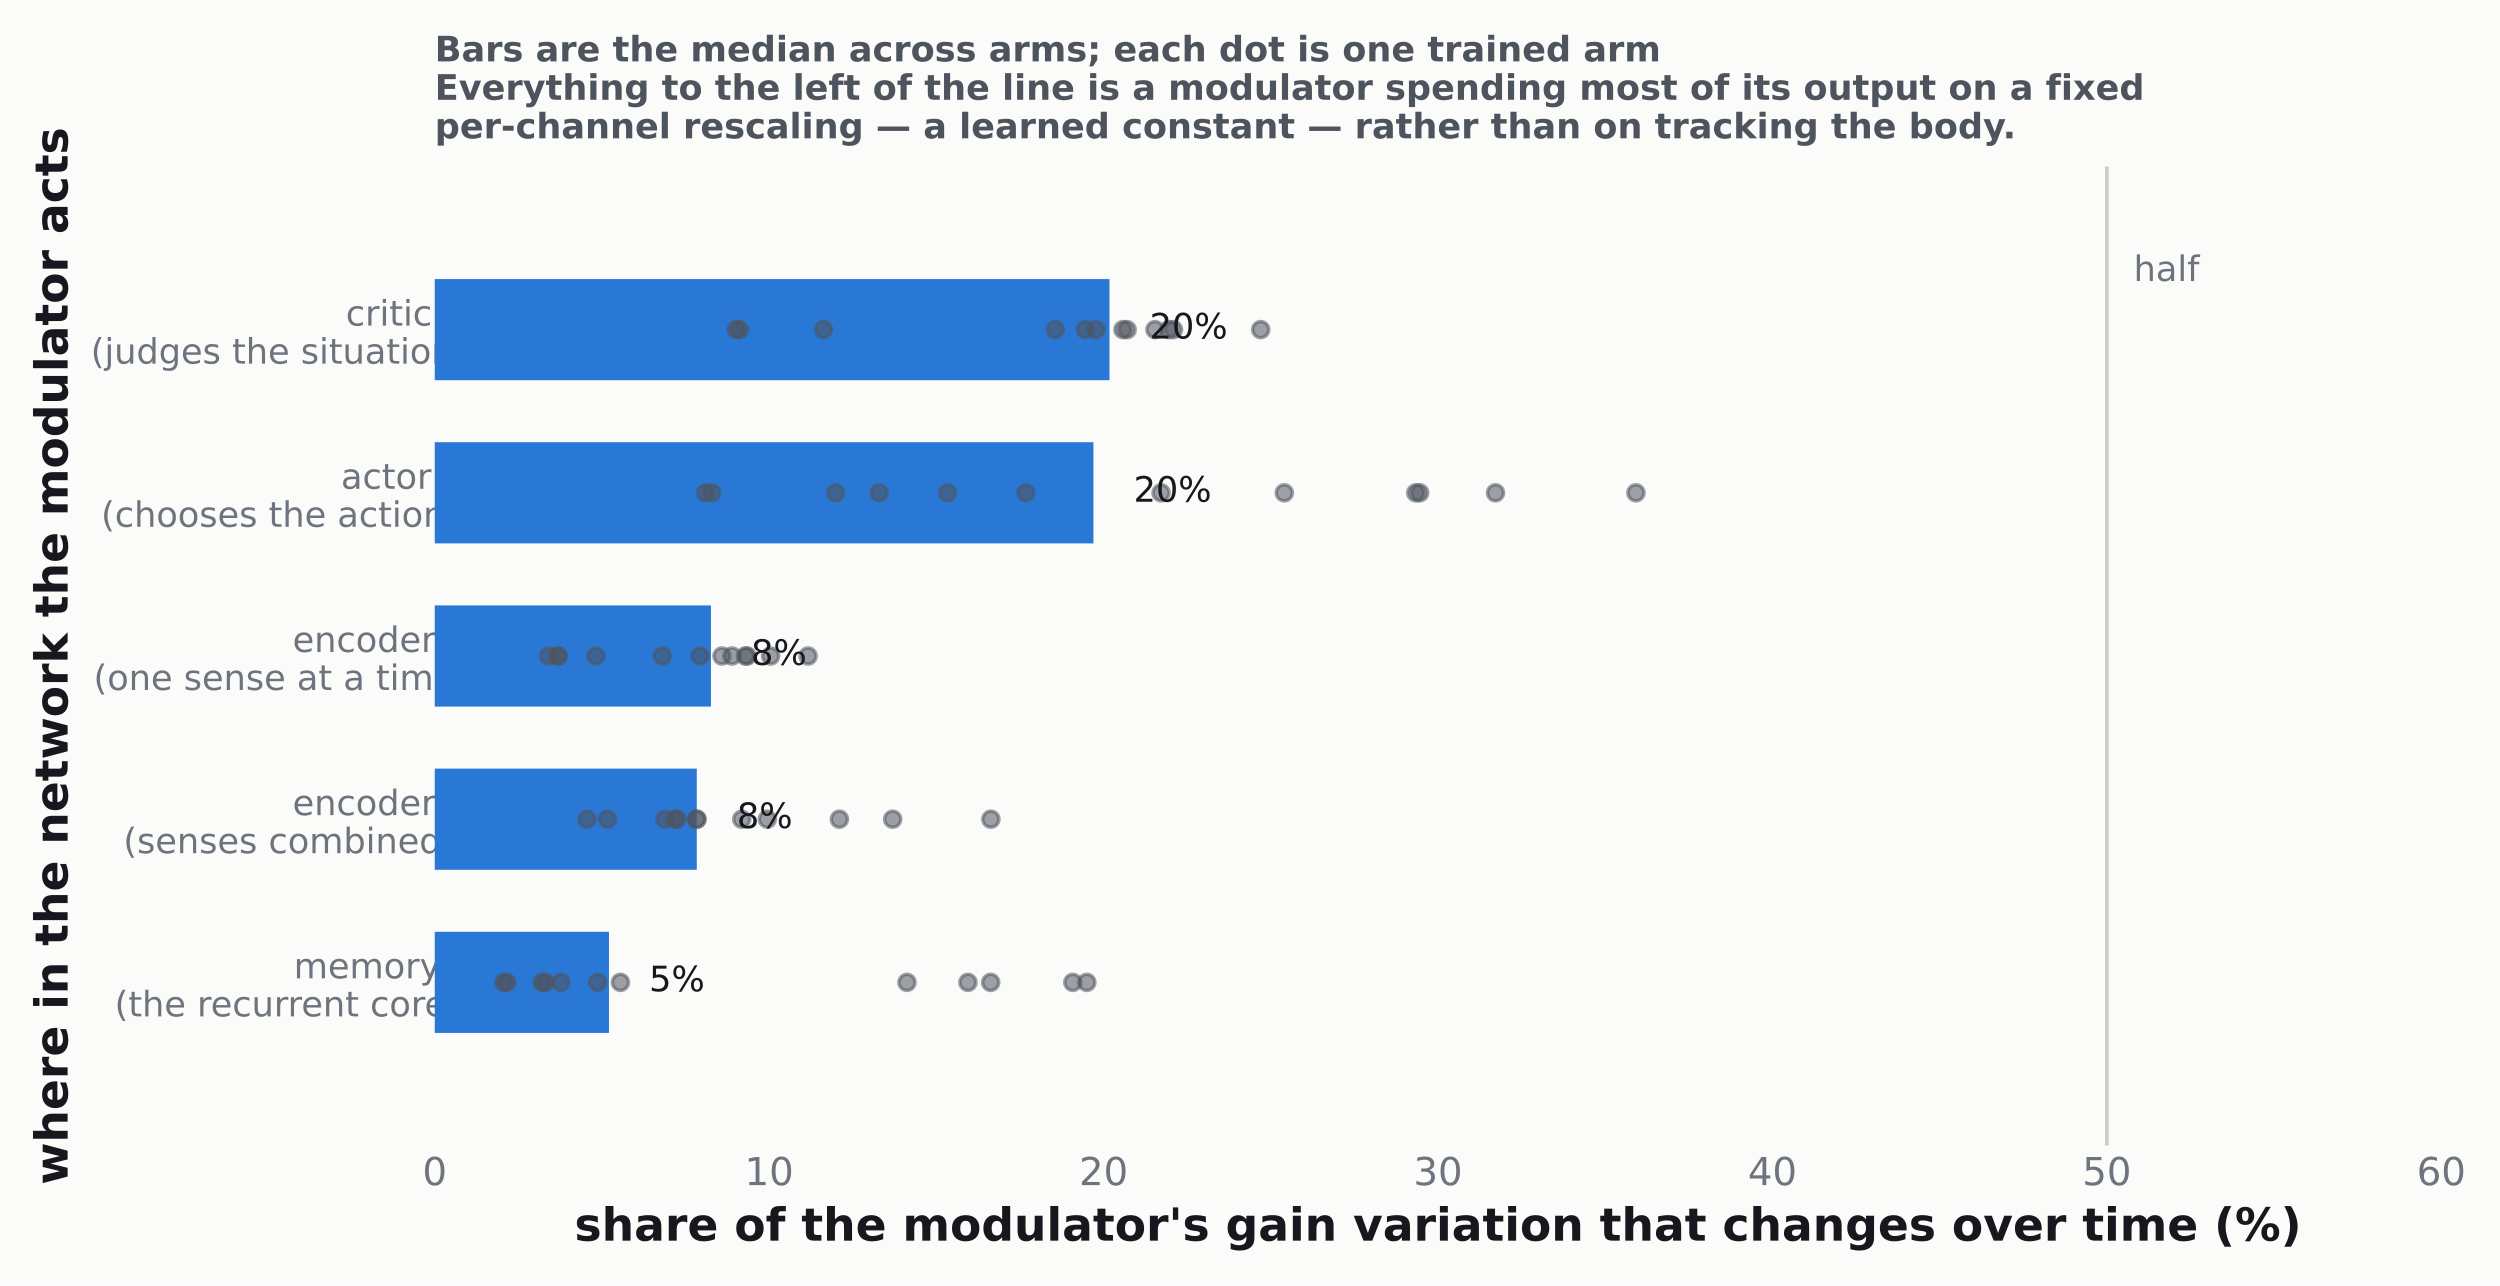
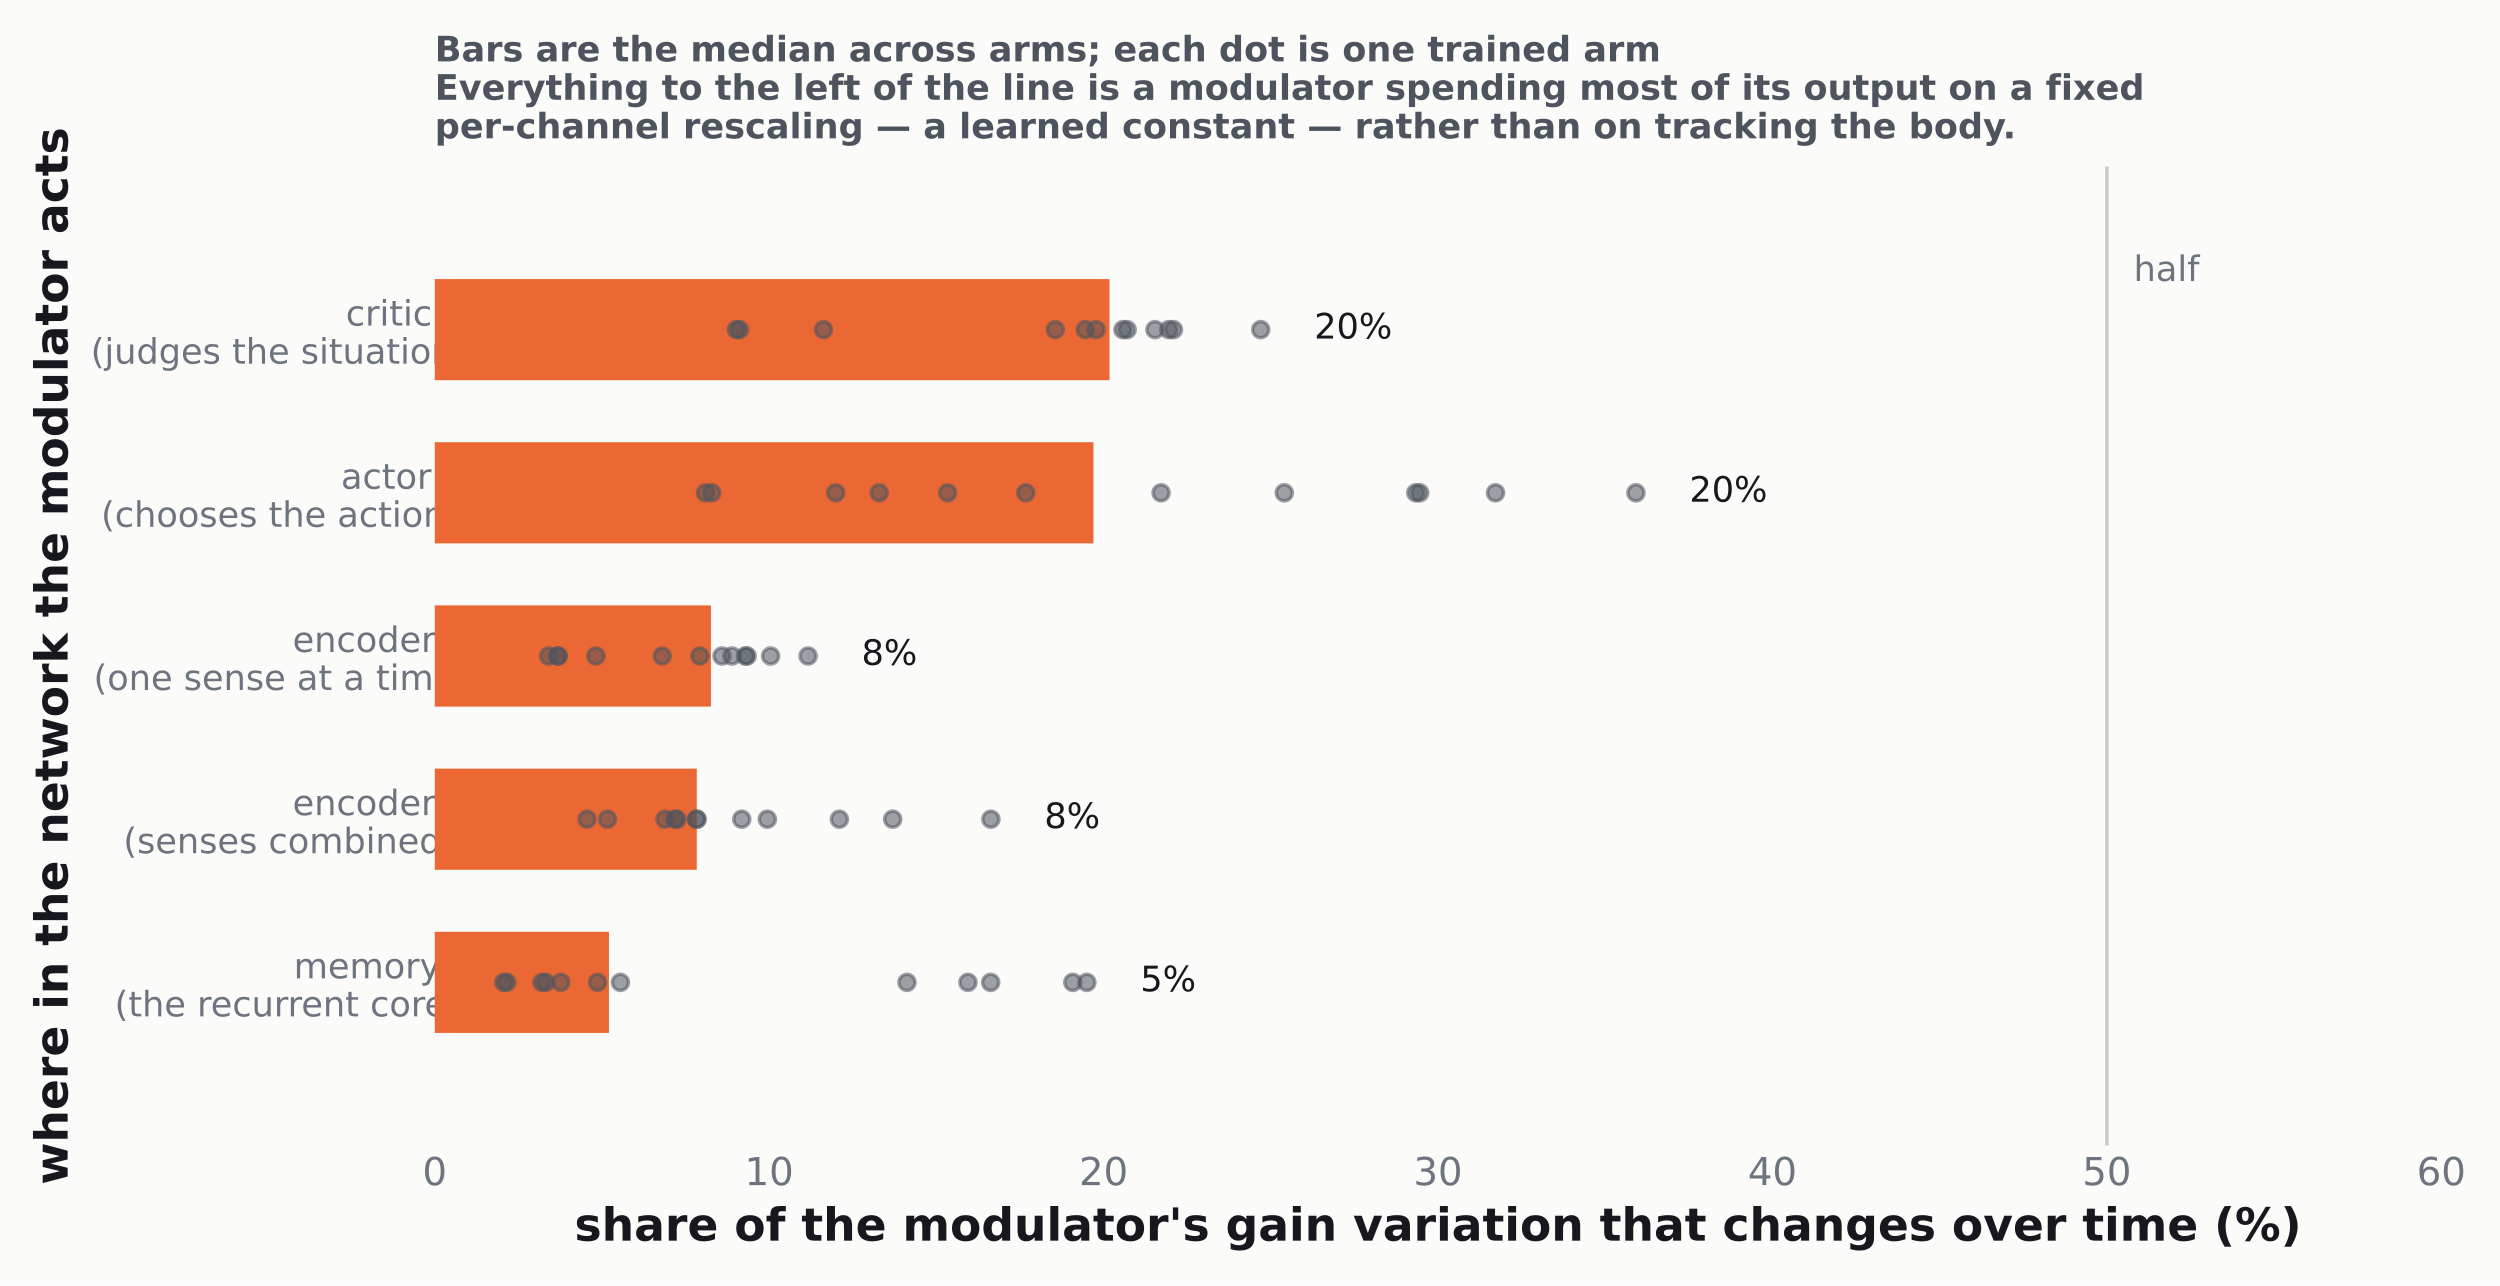
<svg xmlns="http://www.w3.org/2000/svg" xmlns:xlink="http://www.w3.org/1999/xlink" width="712.341pt" height="366.328pt" viewBox="0 0 712.341 366.328" version="1.1">
  <defs>
    <style type="text/css">*{stroke-linejoin: round; stroke-linecap: butt}</style>
  </defs>
  <g id="figure_1">
    <g id="patch_1">
      <path d="M 0 366.328  L 712.341 366.328  L 712.341 0  L 0 0  z " style="fill: #fbfbfa" />
    </g>
    <g id="axes_1">
      <g id="patch_2">
        <path d="M 123.875 326.413  L 695.611 326.413  L 695.611 47.423  L 123.875 47.423  z " style="fill: #fbfbfa" />
      </g>
      <g id="matplotlib.axis_1">
        <g id="xtick_1">
          <g id="line2d_1" />
          <g id="text_1">
            <text style="font-size: 11px; font-family: 'Pretendard', 'system-ui', 'DejaVu Sans', sans-serif; text-anchor: middle; fill: #6e747e" x="123.875" y="337.691" transform="rotate(-0 123.8753 337.6907)">0</text>
          </g>
        </g>
        <g id="xtick_2">
          <g id="line2d_2" />
          <g id="text_2">
            <text style="font-size: 11px; font-family: 'Pretendard', 'system-ui', 'DejaVu Sans', sans-serif; text-anchor: middle; fill: #6e747e" x="219.165" y="337.691" transform="rotate(-0 219.1646 337.6907)">10</text>
          </g>
        </g>
        <g id="xtick_3">
          <g id="line2d_3" />
          <g id="text_3">
            <text style="font-size: 11px; font-family: 'Pretendard', 'system-ui', 'DejaVu Sans', sans-serif; text-anchor: middle; fill: #6e747e" x="314.454" y="337.691" transform="rotate(-0 314.4539 337.6907)">20</text>
          </g>
        </g>
        <g id="xtick_4">
          <g id="line2d_4" />
          <g id="text_4">
            <text style="font-size: 11px; font-family: 'Pretendard', 'system-ui', 'DejaVu Sans', sans-serif; text-anchor: middle; fill: #6e747e" x="409.743" y="337.691" transform="rotate(-0 409.7433 337.6907)">30</text>
          </g>
        </g>
        <g id="xtick_5">
          <g id="line2d_5" />
          <g id="text_5">
            <text style="font-size: 11px; font-family: 'Pretendard', 'system-ui', 'DejaVu Sans', sans-serif; text-anchor: middle; fill: #6e747e" x="505.033" y="337.691" transform="rotate(-0 505.0326 337.6907)">40</text>
          </g>
        </g>
        <g id="xtick_6">
          <g id="line2d_6" />
          <g id="text_6">
            <text style="font-size: 11px; font-family: 'Pretendard', 'system-ui', 'DejaVu Sans', sans-serif; text-anchor: middle; fill: #6e747e" x="600.322" y="337.691" transform="rotate(-0 600.3219 337.6907)">50</text>
          </g>
        </g>
        <g id="xtick_7">
          <g id="line2d_7" />
          <g id="text_7">
            <text style="font-size: 11px; font-family: 'Pretendard', 'system-ui', 'DejaVu Sans', sans-serif; text-anchor: middle; fill: #6e747e" x="695.611" y="337.691" transform="rotate(-0 695.6112 337.6907)">60</text>
          </g>
        </g>
        <g id="text_8">
          <text style="font-weight: 600; font-size: 13px; font-family: 'Pretendard', 'system-ui', 'DejaVu Sans', sans-serif; text-anchor: middle; fill: #16181d" x="409.743" y="353.518" transform="rotate(-0 409.7433 353.5184)">share of the modulator's gain variation that changes over time (%)</text>
        </g>
      </g>
      <g id="matplotlib.axis_2">
        <g id="ytick_1">
          <g id="line2d_8" />
          <g id="text_9">
            <text style="font-size: 10px; font-family: 'Pretendard', 'system-ui', 'DejaVu Sans', sans-serif; fill: #6e747e" transform="translate(83.70188 278.7673)">memory</text>
            <text style="font-size: 10px; font-family: 'Pretendard', 'system-ui', 'DejaVu Sans', sans-serif; fill: #6e747e" transform="translate(32.66281 289.6076)">(the recurrent core)</text>
          </g>
        </g>
        <g id="ytick_2">
          <g id="line2d_9" />
          <g id="text_10">
            <text style="font-size: 10px; font-family: 'Pretendard', 'system-ui', 'DejaVu Sans', sans-serif; fill: #6e747e" transform="translate(83.38 232.269)">encoder</text>
            <text style="font-size: 10px; font-family: 'Pretendard', 'system-ui', 'DejaVu Sans', sans-serif; fill: #6e747e" transform="translate(35.14719 243.1093)">(senses combined)</text>
          </g>
        </g>
        <g id="ytick_3">
          <g id="line2d_10" />
          <g id="text_11">
            <text style="font-size: 10px; font-family: 'Pretendard', 'system-ui', 'DejaVu Sans', sans-serif; fill: #6e747e" transform="translate(83.38 185.7706)">encoder</text>
            <text style="font-size: 10px; font-family: 'Pretendard', 'system-ui', 'DejaVu Sans', sans-serif; fill: #6e747e" transform="translate(26.66125 196.6109)">(one sense at a time)</text>
          </g>
        </g>
        <g id="ytick_4">
          <g id="line2d_11" />
          <g id="text_12">
            <text style="font-size: 10px; font-family: 'Pretendard', 'system-ui', 'DejaVu Sans', sans-serif; fill: #6e747e" transform="translate(97.16125 139.2722)">actor</text>
            <text style="font-size: 10px; font-family: 'Pretendard', 'system-ui', 'DejaVu Sans', sans-serif; fill: #6e747e" transform="translate(28.81125 150.1125)">(chooses the action)</text>
          </g>
        </g>
        <g id="ytick_5">
          <g id="line2d_12" />
          <g id="text_13">
            <text style="font-size: 10px; font-family: 'Pretendard', 'system-ui', 'DejaVu Sans', sans-serif; fill: #6e747e" transform="translate(98.53625 92.77384)">critic</text>
            <text style="font-size: 10px; font-family: 'Pretendard', 'system-ui', 'DejaVu Sans', sans-serif; fill: #6e747e" transform="translate(25.86125 103.6142)">(judges the situation)</text>
          </g>
        </g>
        <g id="text_14">
          <text style="font-weight: 600; font-size: 13px; font-family: 'Pretendard', 'system-ui', 'DejaVu Sans', sans-serif; text-anchor: middle; fill: #16181d" x="19.271" y="186.918" transform="rotate(-90 19.27141 186.9182)">where in the network the modulator acts</text>
        </g>
      </g>
      <g id="patch_3">
-         <path d="M 123.875 294.329  L 173.517 294.329  L 173.517 265.5  L 123.875 265.5  z " clip-path="url(#p8b652c68e7)" style="fill: #2a78d6" />
+         <path d="M 123.875 294.329  L 173.517 294.329  L 173.517 265.5  L 123.875 265.5  z " clip-path="url(#p36684a3e9f)" style="fill: #eb6834" />
      </g>
      <g id="patch_4">
-         <path d="M 123.875 247.831  L 198.539 247.831  L 198.539 219.002  L 123.875 219.002  z " clip-path="url(#p8b652c68e7)" style="fill: #2a78d6" />
+         <path d="M 123.875 247.831  L 198.539 247.831  L 198.539 219.002  L 123.875 219.002  z " clip-path="url(#p36684a3e9f)" style="fill: #eb6834" />
      </g>
      <g id="patch_5">
-         <path d="M 123.875 201.333  L 202.574 201.333  L 202.574 172.504  L 123.875 172.504  z " clip-path="url(#p8b652c68e7)" style="fill: #2a78d6" />
+         <path d="M 123.875 201.333  L 202.574 201.333  L 202.574 172.504  L 123.875 172.504  z " clip-path="url(#p36684a3e9f)" style="fill: #eb6834" />
      </g>
      <g id="patch_6">
-         <path d="M 123.875 154.834  L 311.561 154.834  L 311.561 126.005  L 123.875 126.005  z " clip-path="url(#p8b652c68e7)" style="fill: #2a78d6" />
+         <path d="M 123.875 154.834  L 311.561 154.834  L 311.561 126.005  L 123.875 126.005  z " clip-path="url(#p36684a3e9f)" style="fill: #eb6834" />
      </g>
      <g id="patch_7">
-         <path d="M 123.875 108.336  L 316.137 108.336  L 316.137 79.507  L 123.875 79.507  z " clip-path="url(#p8b652c68e7)" style="fill: #2a78d6" />
+         <path d="M 123.875 108.336  L 316.137 108.336  L 316.137 79.507  L 123.875 79.507  z " clip-path="url(#p36684a3e9f)" style="fill: #eb6834" />
      </g>
      <g id="line2d_13">
-         <path d="M 600.322 326.413  L 600.322 47.423  " clip-path="url(#p8b652c68e7)" style="fill: none; stroke: #c9cdc9; stroke-linecap: round" />
+         <path d="M 600.322 326.413  L 600.322 47.423  " clip-path="url(#p36684a3e9f)" style="fill: none; stroke: #c9cdc9; stroke-linecap: round" />
      </g>
      <g id="line2d_14">
        <defs>
-           <path id="m9e9b6fd2a0" d="M 0 2.3  C 0.61 2.3 1.195 2.058 1.626 1.626  C 2.058 1.195 2.3 0.61 2.3 0  C 2.3 -0.61 2.058 -1.195 1.626 -1.626  C 1.195 -2.058 0.61 -2.3 0 -2.3  C -0.61 -2.3 -1.195 -2.058 -1.626 -1.626  C -2.058 -1.195 -2.3 -0.61 -2.3 0  C -2.3 0.61 -2.058 1.195 -1.626 1.626  C -1.195 2.058 -0.61 2.3 0 2.3  z " style="stroke: #4e545e; stroke-opacity: 0.55" />
+           <path id="m32b372a79d" d="M 0 2.3  C 0.61 2.3 1.195 2.058 1.626 1.626  C 2.058 1.195 2.3 0.61 2.3 0  C 2.3 -0.61 2.058 -1.195 1.626 -1.626  C 1.195 -2.058 0.61 -2.3 0 -2.3  C -0.61 -2.3 -1.195 -2.058 -1.626 -1.626  C -2.058 -1.195 -2.3 -0.61 -2.3 0  C -2.3 0.61 -2.058 1.195 -1.626 1.626  C -1.195 2.058 -0.61 2.3 0 2.3  z " style="stroke: #4e545e; stroke-opacity: 0.55" />
        </defs>
-         <g clip-path="url(#p8b652c68e7)">
-           <use xlink:href="#m9e9b6fd2a0" x="170.252" y="279.915" style="fill: #4e545e; fill-opacity: 0.55; stroke: #4e545e; stroke-opacity: 0.55" />
-           <use xlink:href="#m9e9b6fd2a0" x="154.413" y="279.915" style="fill: #4e545e; fill-opacity: 0.55; stroke: #4e545e; stroke-opacity: 0.55" />
-           <use xlink:href="#m9e9b6fd2a0" x="159.809" y="279.915" style="fill: #4e545e; fill-opacity: 0.55; stroke: #4e545e; stroke-opacity: 0.55" />
-           <use xlink:href="#m9e9b6fd2a0" x="155.477" y="279.915" style="fill: #4e545e; fill-opacity: 0.55; stroke: #4e545e; stroke-opacity: 0.55" />
-           <use xlink:href="#m9e9b6fd2a0" x="144.422" y="279.915" style="fill: #4e545e; fill-opacity: 0.55; stroke: #4e545e; stroke-opacity: 0.55" />
-           <use xlink:href="#m9e9b6fd2a0" x="143.53" y="279.915" style="fill: #4e545e; fill-opacity: 0.55; stroke: #4e545e; stroke-opacity: 0.55" />
-           <use xlink:href="#m9e9b6fd2a0" x="309.677" y="279.915" style="fill: #4e545e; fill-opacity: 0.55; stroke: #4e545e; stroke-opacity: 0.55" />
-           <use xlink:href="#m9e9b6fd2a0" x="258.428" y="279.915" style="fill: #4e545e; fill-opacity: 0.55; stroke: #4e545e; stroke-opacity: 0.55" />
-           <use xlink:href="#m9e9b6fd2a0" x="305.677" y="279.915" style="fill: #4e545e; fill-opacity: 0.55; stroke: #4e545e; stroke-opacity: 0.55" />
-           <use xlink:href="#m9e9b6fd2a0" x="275.796" y="279.915" style="fill: #4e545e; fill-opacity: 0.55; stroke: #4e545e; stroke-opacity: 0.55" />
-           <use xlink:href="#m9e9b6fd2a0" x="176.782" y="279.915" style="fill: #4e545e; fill-opacity: 0.55; stroke: #4e545e; stroke-opacity: 0.55" />
-           <use xlink:href="#m9e9b6fd2a0" x="282.28" y="279.915" style="fill: #4e545e; fill-opacity: 0.55; stroke: #4e545e; stroke-opacity: 0.55" />
+         <g clip-path="url(#p36684a3e9f)">
+           <use xlink:href="#m32b372a79d" x="170.252" y="279.915" style="fill: #4e545e; fill-opacity: 0.55; stroke: #4e545e; stroke-opacity: 0.55" />
+           <use xlink:href="#m32b372a79d" x="154.413" y="279.915" style="fill: #4e545e; fill-opacity: 0.55; stroke: #4e545e; stroke-opacity: 0.55" />
+           <use xlink:href="#m32b372a79d" x="159.809" y="279.915" style="fill: #4e545e; fill-opacity: 0.55; stroke: #4e545e; stroke-opacity: 0.55" />
+           <use xlink:href="#m32b372a79d" x="155.477" y="279.915" style="fill: #4e545e; fill-opacity: 0.55; stroke: #4e545e; stroke-opacity: 0.55" />
+           <use xlink:href="#m32b372a79d" x="144.422" y="279.915" style="fill: #4e545e; fill-opacity: 0.55; stroke: #4e545e; stroke-opacity: 0.55" />
+           <use xlink:href="#m32b372a79d" x="143.53" y="279.915" style="fill: #4e545e; fill-opacity: 0.55; stroke: #4e545e; stroke-opacity: 0.55" />
+           <use xlink:href="#m32b372a79d" x="309.677" y="279.915" style="fill: #4e545e; fill-opacity: 0.55; stroke: #4e545e; stroke-opacity: 0.55" />
+           <use xlink:href="#m32b372a79d" x="258.428" y="279.915" style="fill: #4e545e; fill-opacity: 0.55; stroke: #4e545e; stroke-opacity: 0.55" />
+           <use xlink:href="#m32b372a79d" x="305.677" y="279.915" style="fill: #4e545e; fill-opacity: 0.55; stroke: #4e545e; stroke-opacity: 0.55" />
+           <use xlink:href="#m32b372a79d" x="275.796" y="279.915" style="fill: #4e545e; fill-opacity: 0.55; stroke: #4e545e; stroke-opacity: 0.55" />
+           <use xlink:href="#m32b372a79d" x="176.782" y="279.915" style="fill: #4e545e; fill-opacity: 0.55; stroke: #4e545e; stroke-opacity: 0.55" />
+           <use xlink:href="#m32b372a79d" x="282.28" y="279.915" style="fill: #4e545e; fill-opacity: 0.55; stroke: #4e545e; stroke-opacity: 0.55" />
        </g>
      </g>
      <g id="text_15">
-         <text style="font-size: 10px; font-family: 'Pretendard', 'system-ui', 'DejaVu Sans', sans-serif; text-anchor: start; fill: #16181d" x="184.952" y="282.454" transform="rotate(-0 184.952 282.454)">5%</text>
+         <text style="font-size: 10px; font-family: 'Pretendard', 'system-ui', 'DejaVu Sans', sans-serif; text-anchor: start; fill: #16181d" x="324.923" y="282.454" transform="rotate(-0 324.9231 282.454)">5%</text>
      </g>
      <g id="line2d_15">
-         <g clip-path="url(#p8b652c68e7)">
-           <use xlink:href="#m9e9b6fd2a0" x="211.348" y="233.417" style="fill: #4e545e; fill-opacity: 0.55; stroke: #4e545e; stroke-opacity: 0.55" />
-           <use xlink:href="#m9e9b6fd2a0" x="189.466" y="233.417" style="fill: #4e545e; fill-opacity: 0.55; stroke: #4e545e; stroke-opacity: 0.55" />
-           <use xlink:href="#m9e9b6fd2a0" x="198.644" y="233.417" style="fill: #4e545e; fill-opacity: 0.55; stroke: #4e545e; stroke-opacity: 0.55" />
-           <use xlink:href="#m9e9b6fd2a0" x="192.932" y="233.417" style="fill: #4e545e; fill-opacity: 0.55; stroke: #4e545e; stroke-opacity: 0.55" />
-           <use xlink:href="#m9e9b6fd2a0" x="167.27" y="233.417" style="fill: #4e545e; fill-opacity: 0.55; stroke: #4e545e; stroke-opacity: 0.55" />
-           <use xlink:href="#m9e9b6fd2a0" x="198.434" y="233.417" style="fill: #4e545e; fill-opacity: 0.55; stroke: #4e545e; stroke-opacity: 0.55" />
-           <use xlink:href="#m9e9b6fd2a0" x="254.353" y="233.417" style="fill: #4e545e; fill-opacity: 0.55; stroke: #4e545e; stroke-opacity: 0.55" />
-           <use xlink:href="#m9e9b6fd2a0" x="192.299" y="233.417" style="fill: #4e545e; fill-opacity: 0.55; stroke: #4e545e; stroke-opacity: 0.55" />
-           <use xlink:href="#m9e9b6fd2a0" x="218.645" y="233.417" style="fill: #4e545e; fill-opacity: 0.55; stroke: #4e545e; stroke-opacity: 0.55" />
-           <use xlink:href="#m9e9b6fd2a0" x="239.173" y="233.417" style="fill: #4e545e; fill-opacity: 0.55; stroke: #4e545e; stroke-opacity: 0.55" />
-           <use xlink:href="#m9e9b6fd2a0" x="173.102" y="233.417" style="fill: #4e545e; fill-opacity: 0.55; stroke: #4e545e; stroke-opacity: 0.55" />
-           <use xlink:href="#m9e9b6fd2a0" x="282.336" y="233.417" style="fill: #4e545e; fill-opacity: 0.55; stroke: #4e545e; stroke-opacity: 0.55" />
+         <g clip-path="url(#p36684a3e9f)">
+           <use xlink:href="#m32b372a79d" x="211.348" y="233.417" style="fill: #4e545e; fill-opacity: 0.55; stroke: #4e545e; stroke-opacity: 0.55" />
+           <use xlink:href="#m32b372a79d" x="189.466" y="233.417" style="fill: #4e545e; fill-opacity: 0.55; stroke: #4e545e; stroke-opacity: 0.55" />
+           <use xlink:href="#m32b372a79d" x="198.644" y="233.417" style="fill: #4e545e; fill-opacity: 0.55; stroke: #4e545e; stroke-opacity: 0.55" />
+           <use xlink:href="#m32b372a79d" x="192.932" y="233.417" style="fill: #4e545e; fill-opacity: 0.55; stroke: #4e545e; stroke-opacity: 0.55" />
+           <use xlink:href="#m32b372a79d" x="167.27" y="233.417" style="fill: #4e545e; fill-opacity: 0.55; stroke: #4e545e; stroke-opacity: 0.55" />
+           <use xlink:href="#m32b372a79d" x="198.434" y="233.417" style="fill: #4e545e; fill-opacity: 0.55; stroke: #4e545e; stroke-opacity: 0.55" />
+           <use xlink:href="#m32b372a79d" x="254.353" y="233.417" style="fill: #4e545e; fill-opacity: 0.55; stroke: #4e545e; stroke-opacity: 0.55" />
+           <use xlink:href="#m32b372a79d" x="192.299" y="233.417" style="fill: #4e545e; fill-opacity: 0.55; stroke: #4e545e; stroke-opacity: 0.55" />
+           <use xlink:href="#m32b372a79d" x="218.645" y="233.417" style="fill: #4e545e; fill-opacity: 0.55; stroke: #4e545e; stroke-opacity: 0.55" />
+           <use xlink:href="#m32b372a79d" x="239.173" y="233.417" style="fill: #4e545e; fill-opacity: 0.55; stroke: #4e545e; stroke-opacity: 0.55" />
+           <use xlink:href="#m32b372a79d" x="173.102" y="233.417" style="fill: #4e545e; fill-opacity: 0.55; stroke: #4e545e; stroke-opacity: 0.55" />
+           <use xlink:href="#m32b372a79d" x="282.336" y="233.417" style="fill: #4e545e; fill-opacity: 0.55; stroke: #4e545e; stroke-opacity: 0.55" />
        </g>
      </g>
      <g id="text_16">
-         <text style="font-size: 10px; font-family: 'Pretendard', 'system-ui', 'DejaVu Sans', sans-serif; text-anchor: start; fill: #16181d" x="209.974" y="235.956" transform="rotate(-0 209.9738 235.9557)">8%</text>
+         <text style="font-size: 10px; font-family: 'Pretendard', 'system-ui', 'DejaVu Sans', sans-serif; text-anchor: start; fill: #16181d" x="297.582" y="235.956" transform="rotate(-0 297.5822 235.9557)">8%</text>
      </g>
      <g id="line2d_16">
-         <g clip-path="url(#p8b652c68e7)">
-           <use xlink:href="#m9e9b6fd2a0" x="212.883" y="186.918" style="fill: #4e545e; fill-opacity: 0.55; stroke: #4e545e; stroke-opacity: 0.55" />
-           <use xlink:href="#m9e9b6fd2a0" x="158.925" y="186.918" style="fill: #4e545e; fill-opacity: 0.55; stroke: #4e545e; stroke-opacity: 0.55" />
-           <use xlink:href="#m9e9b6fd2a0" x="199.429" y="186.918" style="fill: #4e545e; fill-opacity: 0.55; stroke: #4e545e; stroke-opacity: 0.55" />
-           <use xlink:href="#m9e9b6fd2a0" x="219.575" y="186.918" style="fill: #4e545e; fill-opacity: 0.55; stroke: #4e545e; stroke-opacity: 0.55" />
-           <use xlink:href="#m9e9b6fd2a0" x="156.323" y="186.918" style="fill: #4e545e; fill-opacity: 0.55; stroke: #4e545e; stroke-opacity: 0.55" />
-           <use xlink:href="#m9e9b6fd2a0" x="230.251" y="186.918" style="fill: #4e545e; fill-opacity: 0.55; stroke: #4e545e; stroke-opacity: 0.55" />
-           <use xlink:href="#m9e9b6fd2a0" x="212.396" y="186.918" style="fill: #4e545e; fill-opacity: 0.55; stroke: #4e545e; stroke-opacity: 0.55" />
-           <use xlink:href="#m9e9b6fd2a0" x="169.798" y="186.918" style="fill: #4e545e; fill-opacity: 0.55; stroke: #4e545e; stroke-opacity: 0.55" />
-           <use xlink:href="#m9e9b6fd2a0" x="188.7" y="186.918" style="fill: #4e545e; fill-opacity: 0.55; stroke: #4e545e; stroke-opacity: 0.55" />
-           <use xlink:href="#m9e9b6fd2a0" x="208.587" y="186.918" style="fill: #4e545e; fill-opacity: 0.55; stroke: #4e545e; stroke-opacity: 0.55" />
-           <use xlink:href="#m9e9b6fd2a0" x="159.049" y="186.918" style="fill: #4e545e; fill-opacity: 0.55; stroke: #4e545e; stroke-opacity: 0.55" />
-           <use xlink:href="#m9e9b6fd2a0" x="205.719" y="186.918" style="fill: #4e545e; fill-opacity: 0.55; stroke: #4e545e; stroke-opacity: 0.55" />
+         <g clip-path="url(#p36684a3e9f)">
+           <use xlink:href="#m32b372a79d" x="212.883" y="186.918" style="fill: #4e545e; fill-opacity: 0.55; stroke: #4e545e; stroke-opacity: 0.55" />
+           <use xlink:href="#m32b372a79d" x="158.925" y="186.918" style="fill: #4e545e; fill-opacity: 0.55; stroke: #4e545e; stroke-opacity: 0.55" />
+           <use xlink:href="#m32b372a79d" x="199.429" y="186.918" style="fill: #4e545e; fill-opacity: 0.55; stroke: #4e545e; stroke-opacity: 0.55" />
+           <use xlink:href="#m32b372a79d" x="219.575" y="186.918" style="fill: #4e545e; fill-opacity: 0.55; stroke: #4e545e; stroke-opacity: 0.55" />
+           <use xlink:href="#m32b372a79d" x="156.323" y="186.918" style="fill: #4e545e; fill-opacity: 0.55; stroke: #4e545e; stroke-opacity: 0.55" />
+           <use xlink:href="#m32b372a79d" x="230.251" y="186.918" style="fill: #4e545e; fill-opacity: 0.55; stroke: #4e545e; stroke-opacity: 0.55" />
+           <use xlink:href="#m32b372a79d" x="212.396" y="186.918" style="fill: #4e545e; fill-opacity: 0.55; stroke: #4e545e; stroke-opacity: 0.55" />
+           <use xlink:href="#m32b372a79d" x="169.798" y="186.918" style="fill: #4e545e; fill-opacity: 0.55; stroke: #4e545e; stroke-opacity: 0.55" />
+           <use xlink:href="#m32b372a79d" x="188.7" y="186.918" style="fill: #4e545e; fill-opacity: 0.55; stroke: #4e545e; stroke-opacity: 0.55" />
+           <use xlink:href="#m32b372a79d" x="208.587" y="186.918" style="fill: #4e545e; fill-opacity: 0.55; stroke: #4e545e; stroke-opacity: 0.55" />
+           <use xlink:href="#m32b372a79d" x="159.049" y="186.918" style="fill: #4e545e; fill-opacity: 0.55; stroke: #4e545e; stroke-opacity: 0.55" />
+           <use xlink:href="#m32b372a79d" x="205.719" y="186.918" style="fill: #4e545e; fill-opacity: 0.55; stroke: #4e545e; stroke-opacity: 0.55" />
        </g>
      </g>
      <g id="text_17">
-         <text style="font-size: 10px; font-family: 'Pretendard', 'system-ui', 'DejaVu Sans', sans-serif; text-anchor: start; fill: #16181d" x="214.009" y="189.457" transform="rotate(-0 214.0087 189.4573)">8%</text>
+         <text style="font-size: 10px; font-family: 'Pretendard', 'system-ui', 'DejaVu Sans', sans-serif; text-anchor: start; fill: #16181d" x="245.498" y="189.457" transform="rotate(-0 245.4977 189.4573)">8%</text>
      </g>
      <g id="line2d_17">
-         <g clip-path="url(#p8b652c68e7)">
-           <use xlink:href="#m9e9b6fd2a0" x="404.512" y="140.42" style="fill: #4e545e; fill-opacity: 0.55; stroke: #4e545e; stroke-opacity: 0.55" />
-           <use xlink:href="#m9e9b6fd2a0" x="202.8" y="140.42" style="fill: #4e545e; fill-opacity: 0.55; stroke: #4e545e; stroke-opacity: 0.55" />
-           <use xlink:href="#m9e9b6fd2a0" x="466.134" y="140.42" style="fill: #4e545e; fill-opacity: 0.55; stroke: #4e545e; stroke-opacity: 0.55" />
-           <use xlink:href="#m9e9b6fd2a0" x="270.005" y="140.42" style="fill: #4e545e; fill-opacity: 0.55; stroke: #4e545e; stroke-opacity: 0.55" />
-           <use xlink:href="#m9e9b6fd2a0" x="201.025" y="140.42" style="fill: #4e545e; fill-opacity: 0.55; stroke: #4e545e; stroke-opacity: 0.55" />
-           <use xlink:href="#m9e9b6fd2a0" x="292.288" y="140.42" style="fill: #4e545e; fill-opacity: 0.55; stroke: #4e545e; stroke-opacity: 0.55" />
-           <use xlink:href="#m9e9b6fd2a0" x="426.128" y="140.42" style="fill: #4e545e; fill-opacity: 0.55; stroke: #4e545e; stroke-opacity: 0.55" />
-           <use xlink:href="#m9e9b6fd2a0" x="238.128" y="140.42" style="fill: #4e545e; fill-opacity: 0.55; stroke: #4e545e; stroke-opacity: 0.55" />
-           <use xlink:href="#m9e9b6fd2a0" x="365.944" y="140.42" style="fill: #4e545e; fill-opacity: 0.55; stroke: #4e545e; stroke-opacity: 0.55" />
-           <use xlink:href="#m9e9b6fd2a0" x="250.498" y="140.42" style="fill: #4e545e; fill-opacity: 0.55; stroke: #4e545e; stroke-opacity: 0.55" />
-           <use xlink:href="#m9e9b6fd2a0" x="330.835" y="140.42" style="fill: #4e545e; fill-opacity: 0.55; stroke: #4e545e; stroke-opacity: 0.55" />
-           <use xlink:href="#m9e9b6fd2a0" x="403.414" y="140.42" style="fill: #4e545e; fill-opacity: 0.55; stroke: #4e545e; stroke-opacity: 0.55" />
+         <g clip-path="url(#p36684a3e9f)">
+           <use xlink:href="#m32b372a79d" x="404.512" y="140.42" style="fill: #4e545e; fill-opacity: 0.55; stroke: #4e545e; stroke-opacity: 0.55" />
+           <use xlink:href="#m32b372a79d" x="202.8" y="140.42" style="fill: #4e545e; fill-opacity: 0.55; stroke: #4e545e; stroke-opacity: 0.55" />
+           <use xlink:href="#m32b372a79d" x="466.134" y="140.42" style="fill: #4e545e; fill-opacity: 0.55; stroke: #4e545e; stroke-opacity: 0.55" />
+           <use xlink:href="#m32b372a79d" x="270.005" y="140.42" style="fill: #4e545e; fill-opacity: 0.55; stroke: #4e545e; stroke-opacity: 0.55" />
+           <use xlink:href="#m32b372a79d" x="201.025" y="140.42" style="fill: #4e545e; fill-opacity: 0.55; stroke: #4e545e; stroke-opacity: 0.55" />
+           <use xlink:href="#m32b372a79d" x="292.288" y="140.42" style="fill: #4e545e; fill-opacity: 0.55; stroke: #4e545e; stroke-opacity: 0.55" />
+           <use xlink:href="#m32b372a79d" x="426.128" y="140.42" style="fill: #4e545e; fill-opacity: 0.55; stroke: #4e545e; stroke-opacity: 0.55" />
+           <use xlink:href="#m32b372a79d" x="238.128" y="140.42" style="fill: #4e545e; fill-opacity: 0.55; stroke: #4e545e; stroke-opacity: 0.55" />
+           <use xlink:href="#m32b372a79d" x="365.944" y="140.42" style="fill: #4e545e; fill-opacity: 0.55; stroke: #4e545e; stroke-opacity: 0.55" />
+           <use xlink:href="#m32b372a79d" x="250.498" y="140.42" style="fill: #4e545e; fill-opacity: 0.55; stroke: #4e545e; stroke-opacity: 0.55" />
+           <use xlink:href="#m32b372a79d" x="330.835" y="140.42" style="fill: #4e545e; fill-opacity: 0.55; stroke: #4e545e; stroke-opacity: 0.55" />
+           <use xlink:href="#m32b372a79d" x="403.414" y="140.42" style="fill: #4e545e; fill-opacity: 0.55; stroke: #4e545e; stroke-opacity: 0.55" />
        </g>
      </g>
      <g id="text_18">
-         <text style="font-size: 10px; font-family: 'Pretendard', 'system-ui', 'DejaVu Sans', sans-serif; text-anchor: start; fill: #16181d" x="322.996" y="142.959" transform="rotate(-0 322.9959 142.9589)">20%</text>
+         <text style="font-size: 10px; font-family: 'Pretendard', 'system-ui', 'DejaVu Sans', sans-serif; text-anchor: start; fill: #16181d" x="481.38" y="142.959" transform="rotate(-0 481.3801 142.9589)">20%</text>
      </g>
      <g id="line2d_18">
-         <g clip-path="url(#p8b652c68e7)">
-           <use xlink:href="#m9e9b6fd2a0" x="312.305" y="93.921" style="fill: #4e545e; fill-opacity: 0.55; stroke: #4e545e; stroke-opacity: 0.55" />
-           <use xlink:href="#m9e9b6fd2a0" x="309.237" y="93.921" style="fill: #4e545e; fill-opacity: 0.55; stroke: #4e545e; stroke-opacity: 0.55" />
-           <use xlink:href="#m9e9b6fd2a0" x="359.223" y="93.921" style="fill: #4e545e; fill-opacity: 0.55; stroke: #4e545e; stroke-opacity: 0.55" />
-           <use xlink:href="#m9e9b6fd2a0" x="334.363" y="93.921" style="fill: #4e545e; fill-opacity: 0.55; stroke: #4e545e; stroke-opacity: 0.55" />
-           <use xlink:href="#m9e9b6fd2a0" x="210.739" y="93.921" style="fill: #4e545e; fill-opacity: 0.55; stroke: #4e545e; stroke-opacity: 0.55" />
-           <use xlink:href="#m9e9b6fd2a0" x="333.045" y="93.921" style="fill: #4e545e; fill-opacity: 0.55; stroke: #4e545e; stroke-opacity: 0.55" />
-           <use xlink:href="#m9e9b6fd2a0" x="234.648" y="93.921" style="fill: #4e545e; fill-opacity: 0.55; stroke: #4e545e; stroke-opacity: 0.55" />
-           <use xlink:href="#m9e9b6fd2a0" x="321.161" y="93.921" style="fill: #4e545e; fill-opacity: 0.55; stroke: #4e545e; stroke-opacity: 0.55" />
-           <use xlink:href="#m9e9b6fd2a0" x="300.695" y="93.921" style="fill: #4e545e; fill-opacity: 0.55; stroke: #4e545e; stroke-opacity: 0.55" />
-           <use xlink:href="#m9e9b6fd2a0" x="209.8" y="93.921" style="fill: #4e545e; fill-opacity: 0.55; stroke: #4e545e; stroke-opacity: 0.55" />
-           <use xlink:href="#m9e9b6fd2a0" x="329.087" y="93.921" style="fill: #4e545e; fill-opacity: 0.55; stroke: #4e545e; stroke-opacity: 0.55" />
-           <use xlink:href="#m9e9b6fd2a0" x="319.969" y="93.921" style="fill: #4e545e; fill-opacity: 0.55; stroke: #4e545e; stroke-opacity: 0.55" />
+         <g clip-path="url(#p36684a3e9f)">
+           <use xlink:href="#m32b372a79d" x="312.305" y="93.921" style="fill: #4e545e; fill-opacity: 0.55; stroke: #4e545e; stroke-opacity: 0.55" />
+           <use xlink:href="#m32b372a79d" x="309.237" y="93.921" style="fill: #4e545e; fill-opacity: 0.55; stroke: #4e545e; stroke-opacity: 0.55" />
+           <use xlink:href="#m32b372a79d" x="359.223" y="93.921" style="fill: #4e545e; fill-opacity: 0.55; stroke: #4e545e; stroke-opacity: 0.55" />
+           <use xlink:href="#m32b372a79d" x="334.363" y="93.921" style="fill: #4e545e; fill-opacity: 0.55; stroke: #4e545e; stroke-opacity: 0.55" />
+           <use xlink:href="#m32b372a79d" x="210.739" y="93.921" style="fill: #4e545e; fill-opacity: 0.55; stroke: #4e545e; stroke-opacity: 0.55" />
+           <use xlink:href="#m32b372a79d" x="333.045" y="93.921" style="fill: #4e545e; fill-opacity: 0.55; stroke: #4e545e; stroke-opacity: 0.55" />
+           <use xlink:href="#m32b372a79d" x="234.648" y="93.921" style="fill: #4e545e; fill-opacity: 0.55; stroke: #4e545e; stroke-opacity: 0.55" />
+           <use xlink:href="#m32b372a79d" x="321.161" y="93.921" style="fill: #4e545e; fill-opacity: 0.55; stroke: #4e545e; stroke-opacity: 0.55" />
+           <use xlink:href="#m32b372a79d" x="300.695" y="93.921" style="fill: #4e545e; fill-opacity: 0.55; stroke: #4e545e; stroke-opacity: 0.55" />
+           <use xlink:href="#m32b372a79d" x="209.8" y="93.921" style="fill: #4e545e; fill-opacity: 0.55; stroke: #4e545e; stroke-opacity: 0.55" />
+           <use xlink:href="#m32b372a79d" x="329.087" y="93.921" style="fill: #4e545e; fill-opacity: 0.55; stroke: #4e545e; stroke-opacity: 0.55" />
+           <use xlink:href="#m32b372a79d" x="319.969" y="93.921" style="fill: #4e545e; fill-opacity: 0.55; stroke: #4e545e; stroke-opacity: 0.55" />
        </g>
      </g>
      <g id="text_19">
-         <text style="font-size: 10px; font-family: 'Pretendard', 'system-ui', 'DejaVu Sans', sans-serif; text-anchor: start; fill: #16181d" x="327.572" y="96.461" transform="rotate(-0 327.5717 96.46056)">20%</text>
+         <text style="font-size: 10px; font-family: 'Pretendard', 'system-ui', 'DejaVu Sans', sans-serif; text-anchor: start; fill: #16181d" x="374.469" y="96.461" transform="rotate(-0 374.469 96.46056)">20%</text>
      </g>
      <g id="text_20">
        <text style="font-size: 10px; font-family: 'Pretendard', 'system-ui', 'DejaVu Sans', sans-serif; text-anchor: start; fill: #6e747e" x="607.945" y="80.068" transform="rotate(-0 607.945 80.06754)">half</text>
      </g>
      <g id="text_21">
        <text style="font-weight: 600; font-size: 10px; font-family: 'Pretendard', 'system-ui', 'DejaVu Sans', sans-serif; fill: #4e545e" transform="translate(123.8753 17.4925)">Bars are the median across arms; each dot is one trained arm</text>
        <text style="font-weight: 600; font-size: 10px; font-family: 'Pretendard', 'system-ui', 'DejaVu Sans', sans-serif; fill: #4e545e" transform="translate(123.8753 28.42813)">Everything to the left of the line is a modulator spending most of its output on a fixed</text>
        <text style="font-weight: 600; font-size: 10px; font-family: 'Pretendard', 'system-ui', 'DejaVu Sans', sans-serif; fill: #4e545e" transform="translate(123.8753 39.42312)">per-channel rescaling — a learned constant — rather than on tracking the body.</text>
      </g>
    </g>
  </g>
  <defs>
-     <clipPath id="p8b652c68e7">
+     <clipPath id="p36684a3e9f">
      <rect x="123.875" y="47.423" width="571.736" height="278.99" />
    </clipPath>
  </defs>
</svg>
